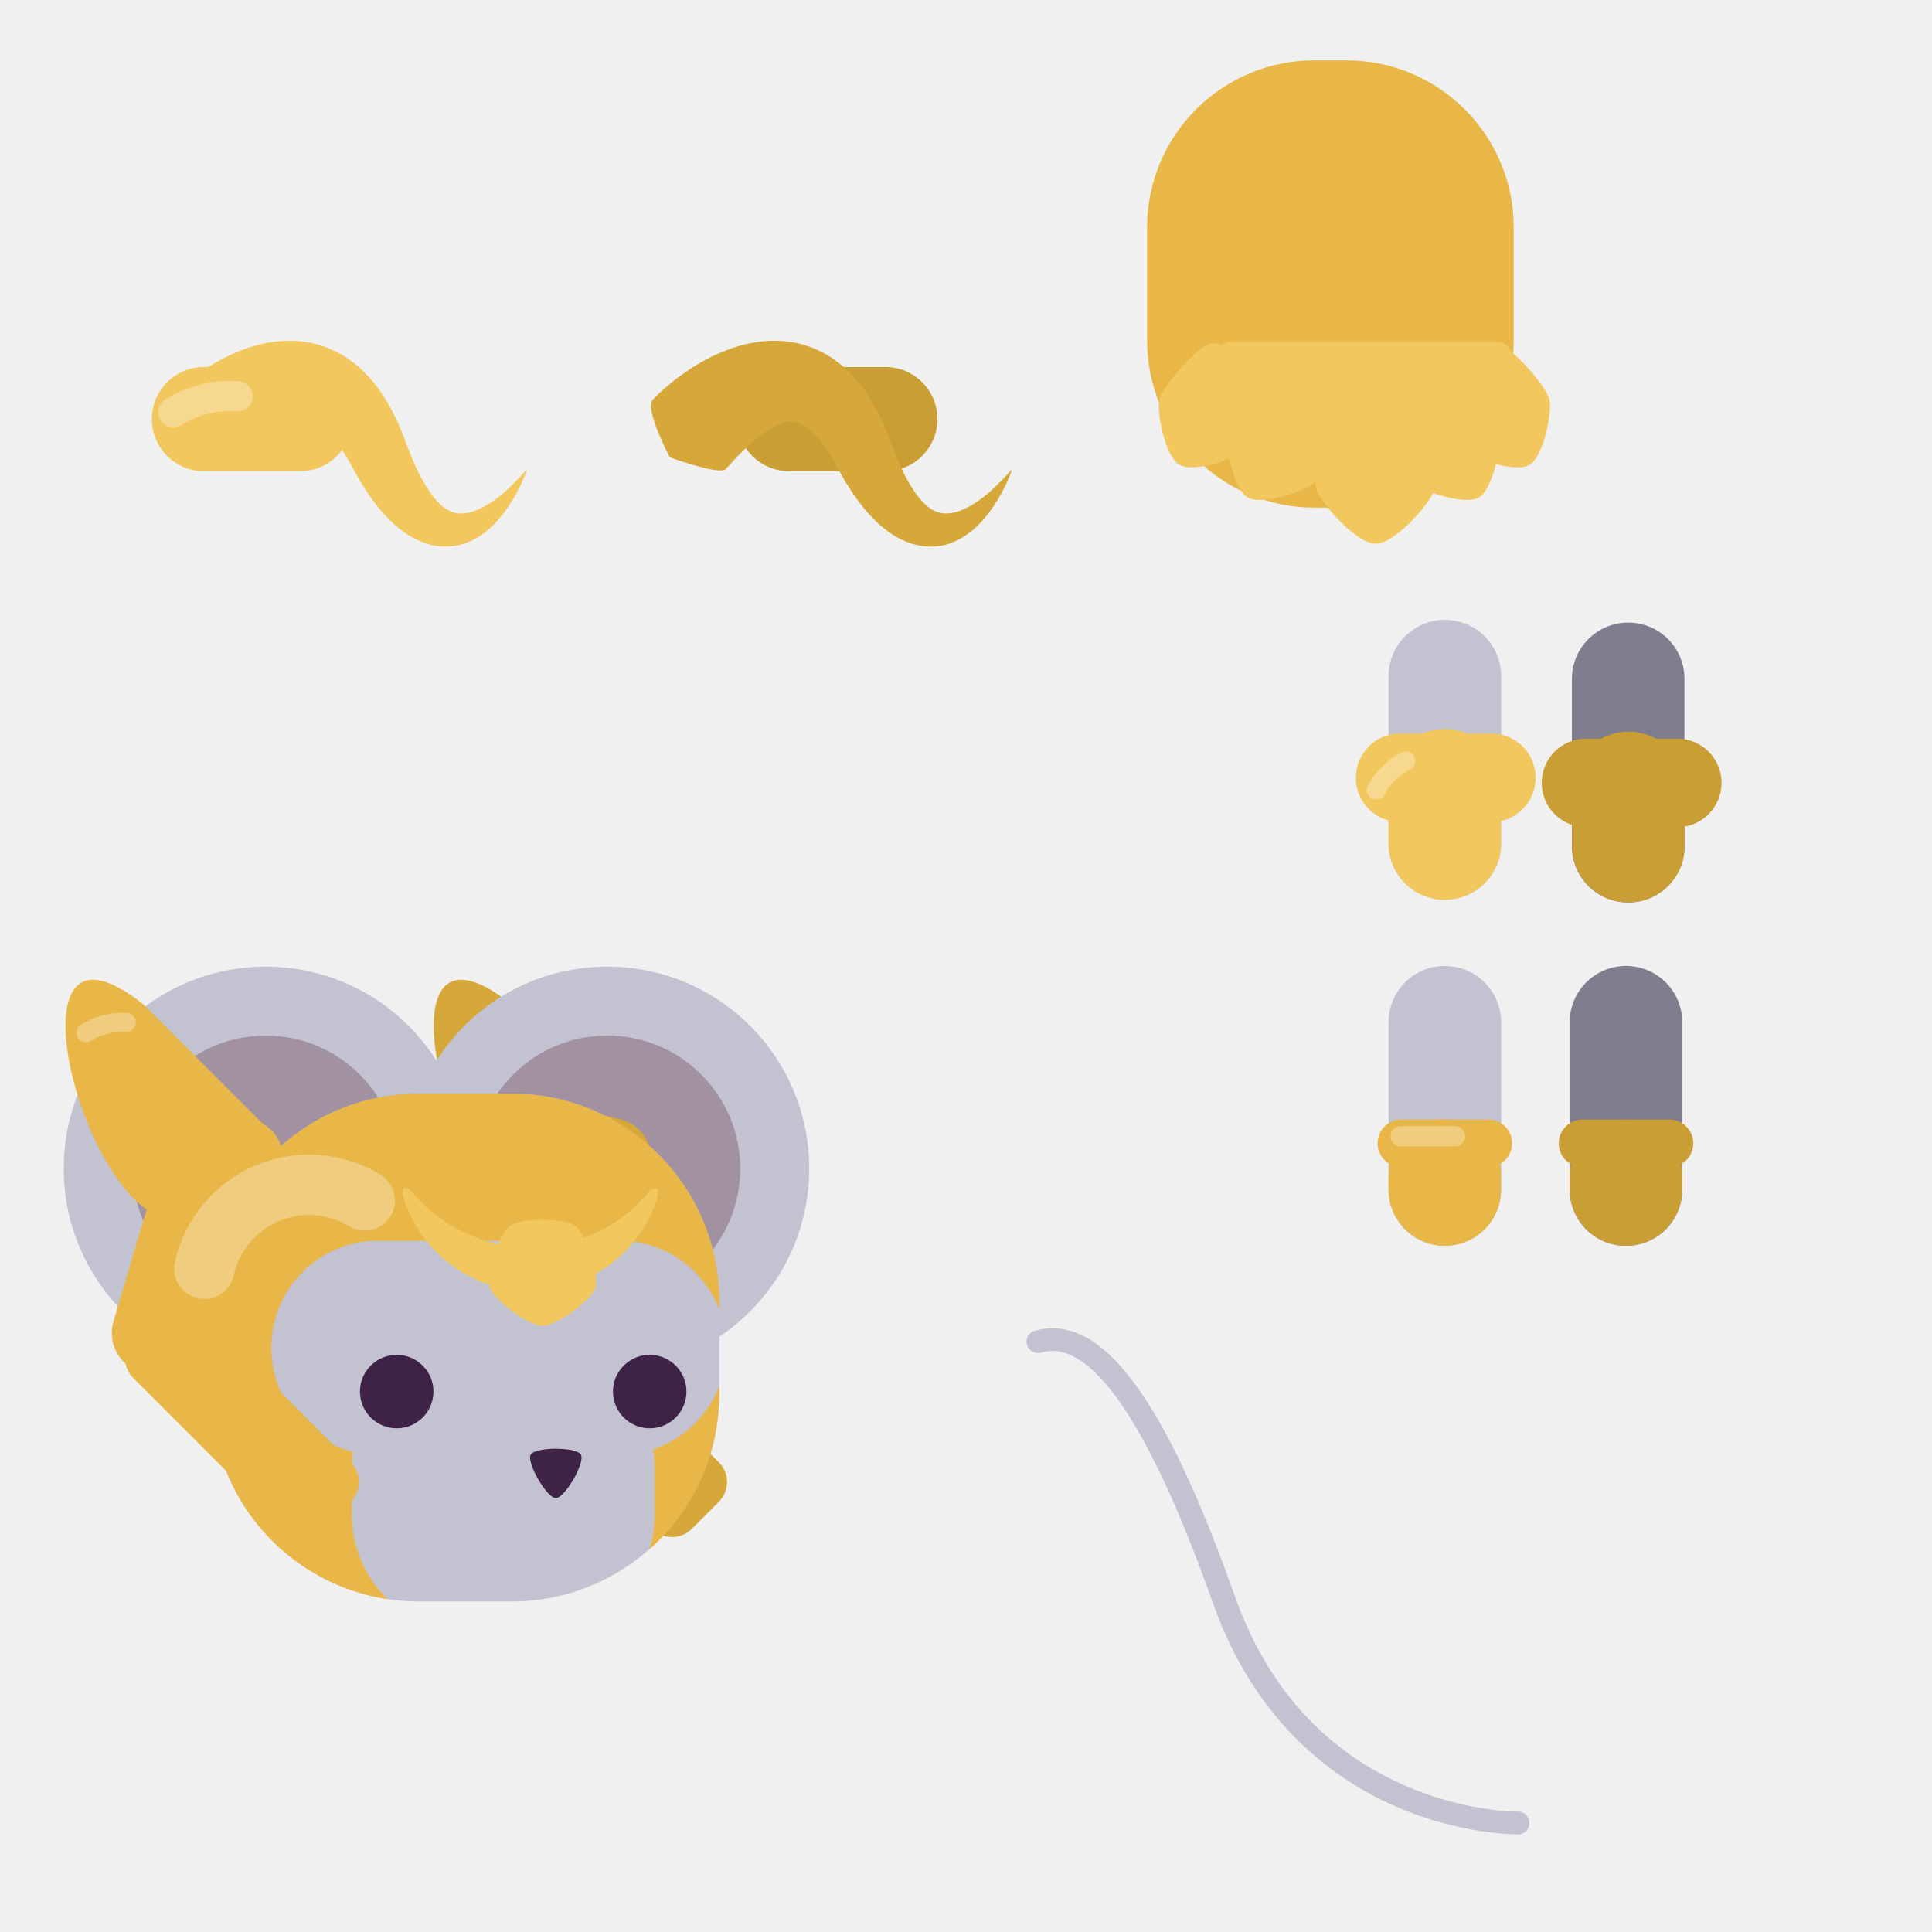
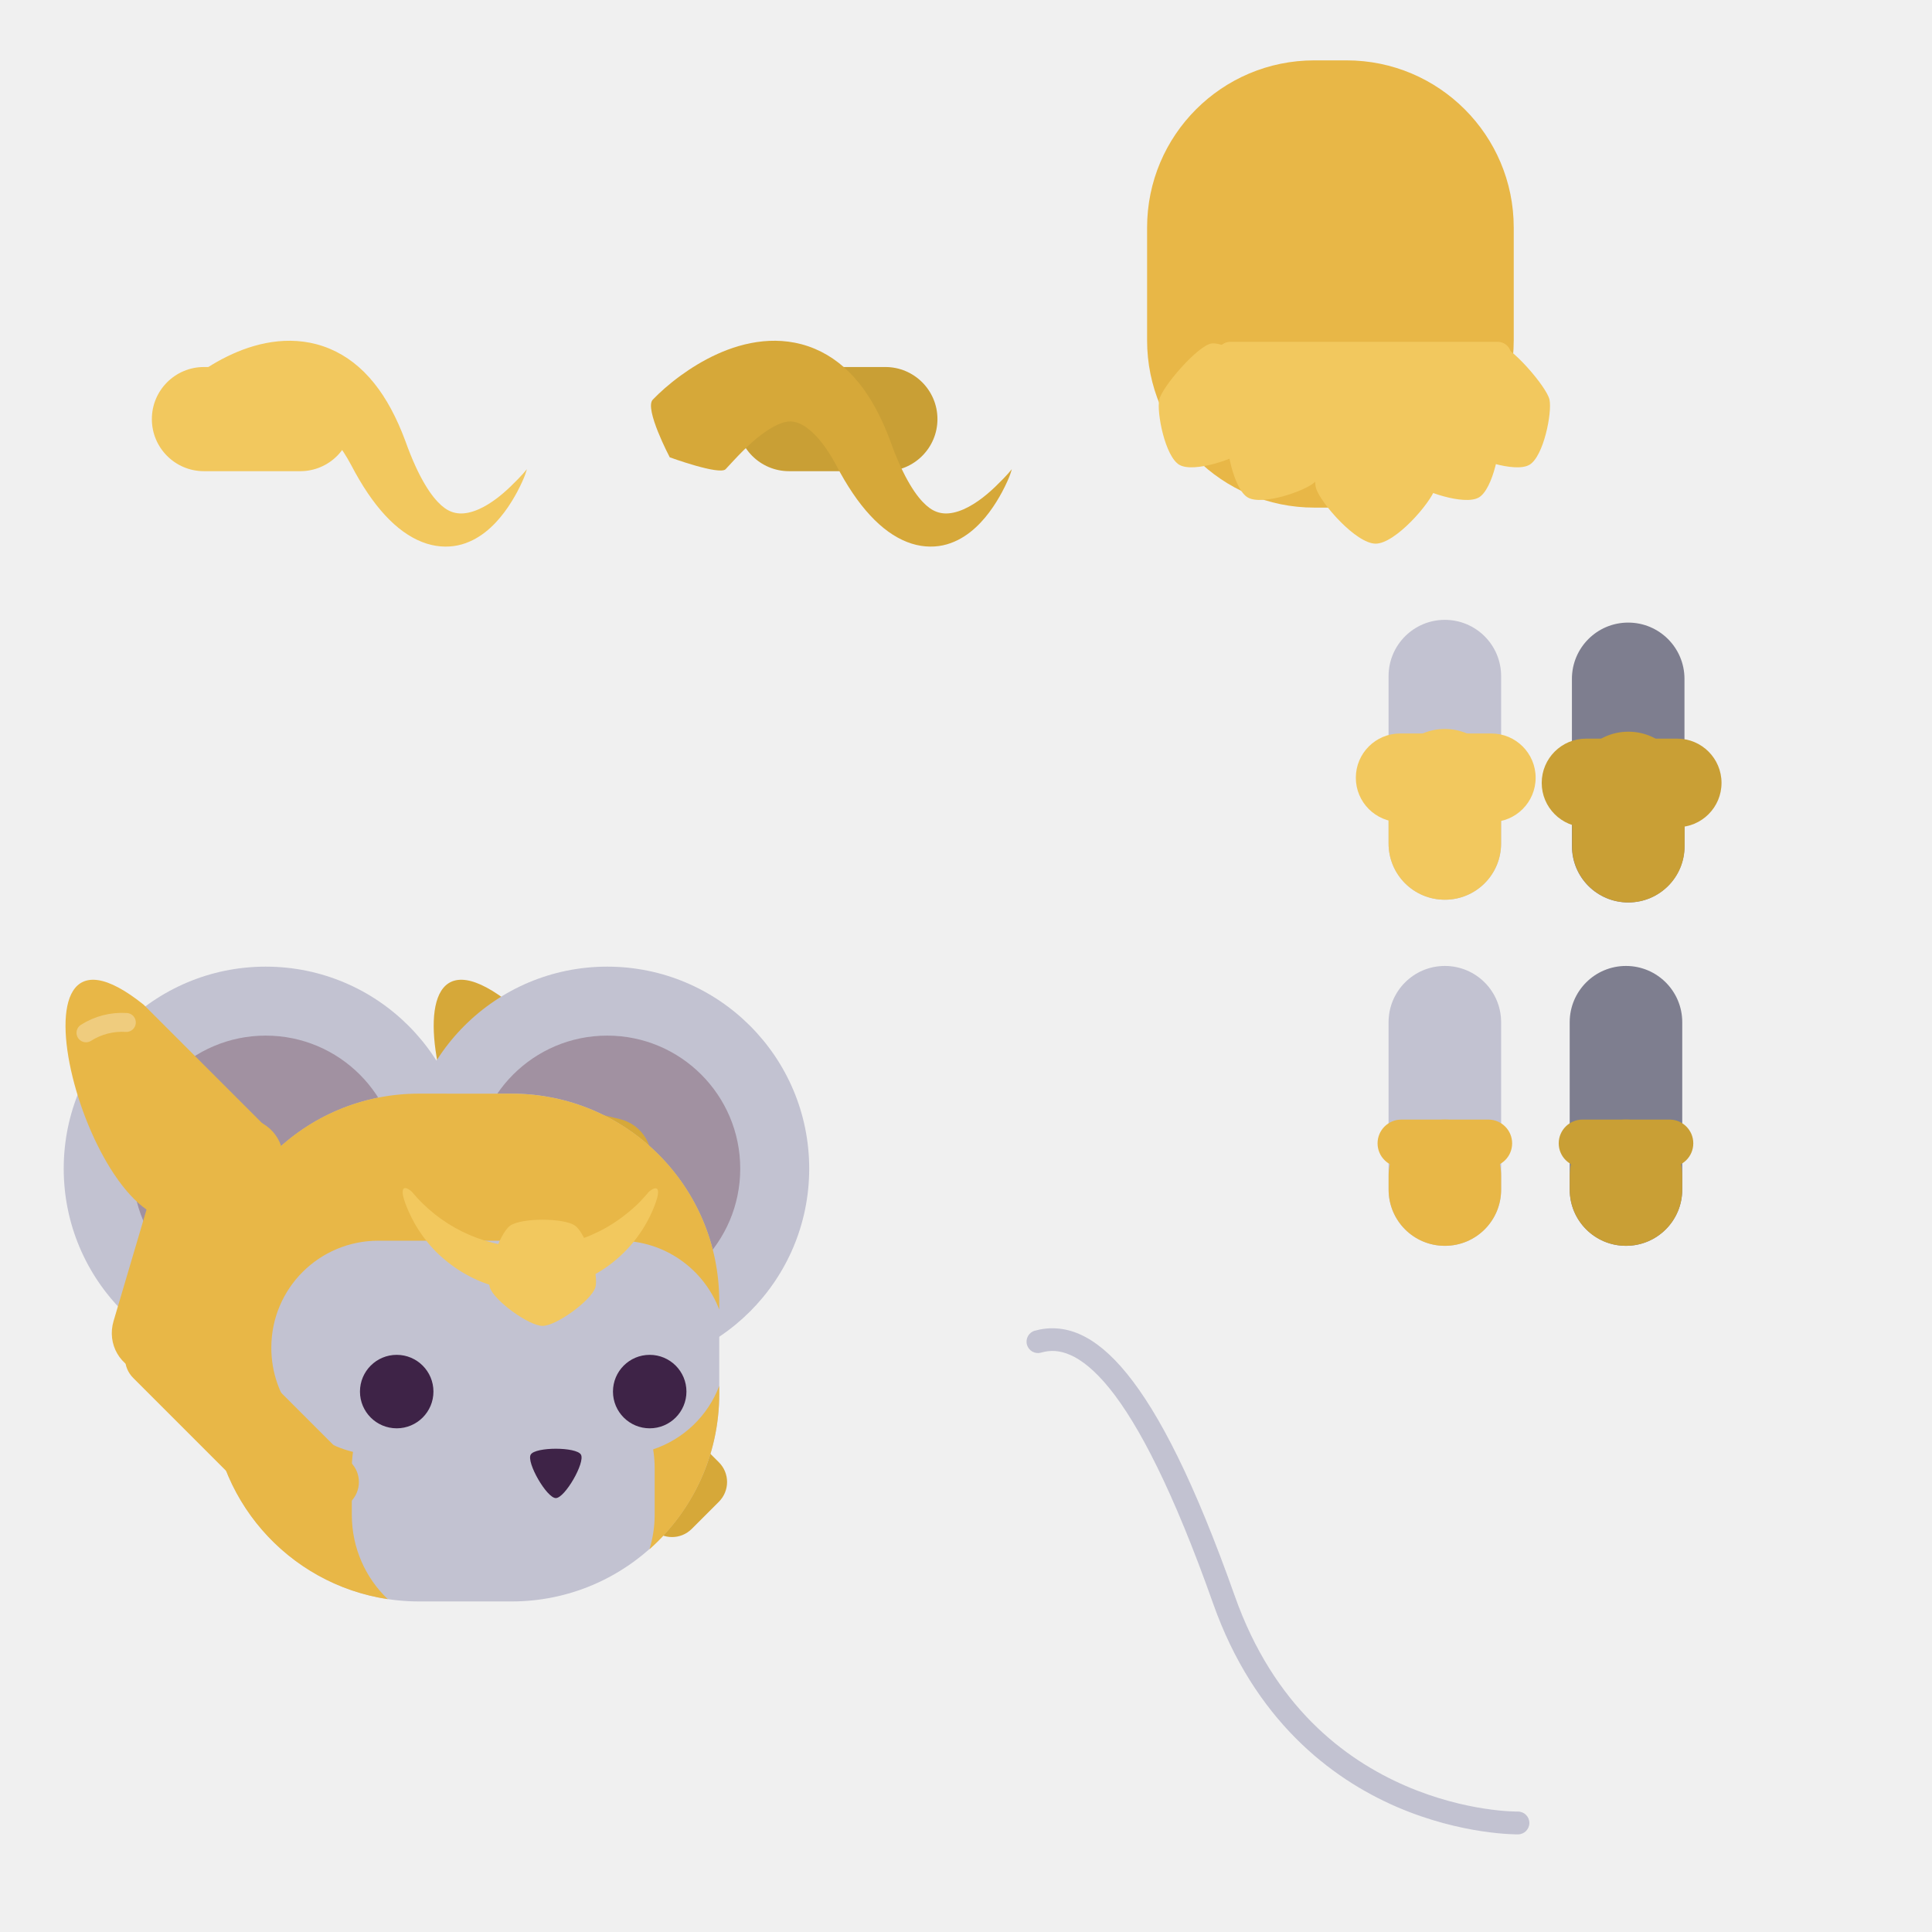
<svg xmlns="http://www.w3.org/2000/svg" width="128" height="128" viewBox="0 0 33.867 33.867" version="1.1" id="svg1307" xml:space="preserve">
  <defs id="defs1301" />
  <g id="layer1" transform="translate(0,-263.1333)">
    <path id="path13074" style="fill:#d6a839;fill-opacity:1;stroke-width:1.587;stroke-linecap:round;stroke-linejoin:round;paint-order:fill markers stroke" d="m 8.977,280.75 2.237,2.237 c 0.305,0.305 0.305,0.795 2e-6,1.1 l -0.396,0.396 c -0.305,0.305 -0.795,0.305 -1.1,0 -1.658,0.532 -3.408,-5.882 -0.74,-3.733 z" />
    <path id="path13078" style="fill:#d6a839;fill-opacity:1;stroke-width:1.587;stroke-linecap:round;stroke-linejoin:round;paint-order:fill markers stroke" d="m 9.956,286.121 2.646,2.646 c 0.191,0.191 0.191,0.499 0,0.691 l -0.476,0.476 c -0.191,0.191 -0.499,0.191 -0.691,0 l -2.646,-2.646 c -0.191,-0.191 -0.191,-0.499 -1e-6,-0.691 l 0.476,-0.476 c 0.191,-0.191 0.499,-0.191 0.691,0 z" />
    <g id="g12918" transform="translate(35.43201,-22.43954)">
      <rect style="fill:#e8b747;fill-opacity:1;stroke:none;stroke-width:0.401;stroke-linecap:square;stroke-linejoin:bevel;stroke-miterlimit:4;stroke-dasharray:none;stroke-dashoffset:0;stroke-opacity:0.979;paint-order:normal" id="rect12902" width="6.427" height="7.84" x="-15.324" y="286.631" ry="2.931" />
      <g id="g12916">
        <path id="path12904" style="fill:#f2c85e;fill-opacity:1;stroke-width:0.071;stroke-linecap:round;stroke-linejoin:round;paint-order:fill markers stroke" d="m -13.558,294.294 c -0.252,-0.145 -0.402,-0.92 -0.354,-1.143 0.047,-0.223 0.684,-0.961 0.923,-0.986 0.239,-0.025 0.893,0.353 0.991,0.572 0.098,0.219 -0.223,1.14 -0.392,1.292 -0.169,0.153 -0.916,0.41 -1.167,0.265 z" />
        <path id="path12906" style="fill:#f2c85e;fill-opacity:1;stroke-width:0.084;stroke-linecap:round;stroke-linejoin:round;paint-order:fill markers stroke" d="m -11.317,295.103 c -0.345,0 -0.96,-0.708 -1.044,-0.966 -0.084,-0.258 0.133,-1.395 0.364,-1.563 0.231,-0.168 1.128,-0.168 1.359,10e-6 0.231,0.168 0.448,1.305 0.364,1.563 -0.084,0.258 -0.699,0.966 -1.044,0.966 z" />
        <path id="path12908" style="fill:#f2c85e;fill-opacity:1;stroke-width:0.071;stroke-linecap:round;stroke-linejoin:round;paint-order:fill markers stroke" d="m -9.51,294.294 c 0.252,-0.145 0.402,-0.92 0.354,-1.143 -0.047,-0.223 -0.684,-0.961 -0.923,-0.986 -0.239,-0.025 -0.893,0.353 -0.991,0.572 -0.098,0.219 0.223,1.14 0.392,1.292 0.169,0.153 0.916,0.41 1.167,0.265 z" />
        <rect style="fill:#f2c85e;fill-opacity:1;stroke:none;stroke-width:0.529;stroke-linecap:round;stroke-linejoin:round;stroke-dasharray:none;paint-order:fill markers stroke" id="rect12910" width="5.159" height="1.102" x="-14.101" y="291.565" ry="0.236" />
        <path id="path12912" style="fill:#f2c85e;fill-opacity:1;stroke-width:0.071;stroke-linecap:round;stroke-linejoin:round;paint-order:fill markers stroke" d="m -14.757,293.722 c -0.252,-0.145 -0.402,-0.92 -0.354,-1.143 0.047,-0.223 0.684,-0.961 0.923,-0.986 0.239,-0.025 0.893,0.353 0.991,0.572 0.098,0.219 -0.223,1.14 -0.392,1.292 -0.169,0.153 -0.916,0.41 -1.167,0.265 z" />
        <path id="path12914" style="fill:#f2c85e;fill-opacity:1;stroke-width:0.071;stroke-linecap:round;stroke-linejoin:round;paint-order:fill markers stroke" d="m -8.624,293.722 c 0.252,-0.145 0.402,-0.92 0.354,-1.143 -0.047,-0.223 -0.684,-0.961 -0.923,-0.986 -0.239,-0.025 -0.893,0.353 -0.991,0.572 -0.098,0.219 0.223,1.14 0.392,1.292 0.169,0.153 0.916,0.41 1.167,0.265 z" />
      </g>
    </g>
    <rect style="fill:#c2c2d1;fill-opacity:1;stroke:none;stroke-width:0.401;stroke-linecap:square;stroke-linejoin:bevel;stroke-miterlimit:4;stroke-dasharray:none;stroke-dashoffset:0;stroke-opacity:0.979;paint-order:normal" id="rect144670" width="1.973" height="4.906" x="24.341" y="280.066" ry="0.986" />
    <rect ry="0.986" y="273.999" x="24.341" height="4.906" width="1.973" id="rect144623" style="fill:#c2c2d1;fill-opacity:1;stroke:none;stroke-width:0.401;stroke-linecap:square;stroke-linejoin:bevel;stroke-miterlimit:4;stroke-dasharray:none;stroke-dashoffset:0;stroke-opacity:0.979;paint-order:normal" />
    <rect transform="scale(-1,1)" style="fill:#7e7e8f;fill-opacity:1;stroke:none;stroke-width:0.401;stroke-linecap:square;stroke-linejoin:bevel;stroke-miterlimit:4;stroke-dasharray:none;stroke-dashoffset:0;stroke-opacity:0.979;paint-order:normal" id="rect144625" width="1.973" height="4.906" x="-29.528" y="274.047" ry="0.986" />
    <rect ry="0.986" y="280.066" x="27.516" height="4.906" width="1.973" id="rect144682" style="fill:#7e7e8f;fill-opacity:1;stroke:none;stroke-width:0.401;stroke-linecap:square;stroke-linejoin:bevel;stroke-miterlimit:4;stroke-dasharray:none;stroke-dashoffset:0;stroke-opacity:0.979;paint-order:normal" />
    <path style="color:#000000;fill:#c2c2d1;fill-opacity:1;stroke-linecap:round;-inkscape-stroke:none" d="m 18.141,286.459 a 0.2,0.2 0 0 0 -0.139,0.246 0.2,0.2 0 0 0 0.248,0.139 c 0.161,-0.046 0.321,-0.043 0.516,0.043 0.195,0.086 0.424,0.265 0.68,0.58 0.512,0.631 1.122,1.804 1.82,3.777 0.721,2.037 2.061,3.062 3.213,3.561 1.152,0.499 2.133,0.484 2.133,0.484 a 0.2,0.2 0 0 0 0.197,-0.203 0.2,0.2 0 0 0 -0.203,-0.197 c 0,0 -0.893,0.014 -1.967,-0.451 -1.074,-0.465 -2.311,-1.397 -2.994,-3.328 -0.706,-1.995 -1.323,-3.198 -1.889,-3.895 -0.283,-0.348 -0.555,-0.572 -0.828,-0.693 -0.273,-0.121 -0.546,-0.131 -0.787,-0.062 z" id="path870" />
    <g id="g12926" transform="translate(31.99447,-14.87768)">
      <path id="path12920" style="fill:#c99f35;fill-opacity:1;stroke-width:0.401;stroke-linecap:square;stroke-linejoin:bevel;stroke-opacity:0.979" d="m -3.45,290.837 c -0.546,-1e-5 -0.986,0.44 -0.986,0.986 l -1.4e-6,1.021 c 2.5e-6,0.546 0.44,0.986 0.986,0.986 0.546,-1e-5 0.986,-0.44 0.986,-0.986 l 1.3e-6,-1.021 c -2.5e-6,-0.546 -0.44,-0.986 -0.986,-0.986 z" />
      <rect style="fill:#c99f35;fill-opacity:1;stroke-width:1.587;stroke-linecap:round;stroke-linejoin:round;paint-order:fill markers stroke" id="rect12922" width="3.152" height="1.552" x="1.817" y="290.959" ry="0.776" transform="scale(-1,1)" />
    </g>
-     <g id="g12947" transform="translate(2.298367,-2.008686)">
-       <path id="path12938" style="fill:#f2c85e;fill-opacity:1;stroke-width:0.401;stroke-linecap:square;stroke-linejoin:bevel;stroke-opacity:0.979" d="m 23.028,277.921 c 0.546,0 0.986,0.44 0.986,0.986 l 10e-7,1.021 c -2e-6,0.546 -0.44,0.986 -0.986,0.986 -0.546,0 -0.986,-0.44 -0.986,-0.986 l -2e-6,-1.021 c 3e-6,-0.546 0.44,-0.986 0.986,-0.986 z" />
-       <rect style="fill:#f2c85e;fill-opacity:1;stroke-width:1.587;stroke-linecap:round;stroke-linejoin:round;paint-order:fill markers stroke" id="rect12940" width="3.152" height="1.552" x="21.469" y="278" ry="0.776" />
-       <path style="opacity:0.3;fill:none;fill-opacity:1;stroke:#ffffff;stroke-width:0.332;stroke-linecap:round;stroke-linejoin:round;stroke-dasharray:none;paint-order:fill markers stroke" id="path12942" d="m -53.413,274.699 a 1.178,1.178 0 0 1 0.639,-0.353" transform="rotate(-15.47657)" />
-     </g>
-     <g id="g13060" transform="translate(38.70224,-12.02786)">
-       <path id="path13051" style="fill:#e8b747;fill-opacity:1;stroke-width:0.401;stroke-linecap:square;stroke-linejoin:bevel;stroke-opacity:0.979" d="m -13.375,294.786 c 0.546,0 0.986,0.44 0.986,0.986 v 0.241 c 0,0.546 -0.44,0.986 -0.986,0.986 -0.546,0 -0.986,-0.44 -0.986,-0.986 v -0.241 c 0,-0.546 0.44,-0.986 0.986,-0.986 z" />
-       <rect style="fill:#e8b747;fill-opacity:1;stroke-width:1.587;stroke-linecap:round;stroke-linejoin:round;paint-order:fill markers stroke" id="rect13053" width="2.359" height="0.833" x="-14.554" y="294.786" ry="0.417" />
-       <rect style="opacity:0.3;fill:#ffffff;fill-opacity:1;stroke:none;stroke-width:0.529;stroke-linecap:round;stroke-linejoin:round;stroke-dasharray:none;paint-order:fill markers stroke" id="rect13055" width="1.308" height="0.355" x="-14.327" y="294.901" ry="0.178" />
-     </g>
+     <path id="path12938" style="fill:#f2c85e;fill-opacity:1;stroke-width:0.401;stroke-linecap:square;stroke-linejoin:bevel;stroke-opacity:0.979" d="m 25.327,275.912 c 0.546,0 0.986,0.44 0.986,0.986 l 1e-6,1.021 c -2e-6,0.546 -0.44,0.986 -0.986,0.986 -0.546,0 -0.986,-0.44 -0.986,-0.986 l -2e-6,-1.021 c 3e-6,-0.546 0.44,-0.986 0.986,-0.986 z" />
+     <rect style="fill:#f2c85e;fill-opacity:1;stroke-width:1.587;stroke-linecap:round;stroke-linejoin:round;paint-order:fill markers stroke" id="rect12940" width="3.152" height="1.552" x="23.767" y="275.991" ry="0.776" />
+     <path id="path13051" style="fill:#e8b747;fill-opacity:1;stroke-width:0.401;stroke-linecap:square;stroke-linejoin:bevel;stroke-opacity:0.979" d="m 25.328,282.759 c 0.546,0 0.986,0.44 0.986,0.986 v 0.241 c 0,0.546 -0.44,0.986 -0.986,0.986 -0.546,0 -0.986,-0.44 -0.986,-0.986 v -0.241 c 0,-0.546 0.44,-0.986 0.986,-0.986 z" />
+     <rect style="fill:#e8b747;fill-opacity:1;stroke-width:1.587;stroke-linecap:round;stroke-linejoin:round;paint-order:fill markers stroke" id="rect13053" width="2.359" height="0.833" x="24.148" y="282.759" ry="0.417" />
    <g id="g13068" transform="translate(31.37159,-11.33025)">
      <rect style="fill:#c99f35;fill-opacity:1;stroke-width:1.587;stroke-linecap:round;stroke-linejoin:round;paint-order:fill markers stroke" id="rect13062" width="2.359" height="0.833" x="-4.048" y="294.089" ry="0.417" />
      <path id="path13064" style="fill:#c99f35;fill-opacity:1;stroke-width:0.401;stroke-linecap:square;stroke-linejoin:bevel;stroke-opacity:0.979" d="m -2.869,294.089 c 0.546,0 0.986,0.44 0.986,0.986 v 0.241 c 0,0.546 -0.44,0.986 -0.986,0.986 -0.546,0 -0.986,-0.44 -0.986,-0.986 v -0.241 c 0,-0.546 0.44,-0.986 0.986,-0.986 z" />
    </g>
    <circle style="fill:#c2c2d1;fill-opacity:1;stroke:none;stroke-width:0.401;stroke-linecap:square;stroke-linejoin:bevel;stroke-miterlimit:4;stroke-dasharray:none;stroke-dashoffset:0;stroke-opacity:0.979;paint-order:normal" id="circle13070" cx="10.644" cy="283.619" r="3.541" />
    <circle r="2.332" cy="283.619" cx="10.644" id="circle13072" style="fill:#a191a1;fill-opacity:1;stroke:none;stroke-width:0.401;stroke-linecap:square;stroke-linejoin:bevel;stroke-miterlimit:4;stroke-dasharray:none;stroke-dashoffset:0;stroke-opacity:0.979;paint-order:normal" />
    <circle r="3.541" cy="283.619" cx="4.658" id="circle13076" style="fill:#c2c2d1;fill-opacity:1;stroke:none;stroke-width:0.401;stroke-linecap:square;stroke-linejoin:bevel;stroke-miterlimit:4;stroke-dasharray:none;stroke-dashoffset:0;stroke-opacity:0.979;paint-order:normal" />
    <path id="path13080" style="fill:#d6a839;fill-opacity:1;stroke-width:1.581;stroke-linecap:round;stroke-linejoin:round;paint-order:fill markers stroke" d="m 11.386,283.659 -0.921,3.115 c -0.12,0.406 -0.548,0.653 -0.959,0.554 l -0.535,-0.128 c -0.411,-0.099 -0.646,-0.505 -0.526,-0.91 l 0.921,-3.115 c 0.12,-0.406 0.548,-0.653 0.959,-0.554 l 0.535,0.128 c 0.411,0.099 0.646,0.505 0.526,0.91 z" />
    <circle style="fill:#a191a1;fill-opacity:1;stroke:none;stroke-width:0.401;stroke-linecap:square;stroke-linejoin:bevel;stroke-miterlimit:4;stroke-dasharray:none;stroke-dashoffset:0;stroke-opacity:0.979;paint-order:normal" id="circle13082" cx="4.658" cy="283.619" r="2.332" />
    <rect style="fill:#c2c2d1;fill-opacity:1;stroke:none;stroke-width:0.401;stroke-linecap:square;stroke-linejoin:bevel;stroke-miterlimit:4;stroke-dasharray:none;stroke-dashoffset:0;stroke-opacity:0.979;paint-order:normal" id="rect13084" width="8.902" height="8.902" x="3.706" y="282.304" ry="3.642" />
    <path id="path13086" style="fill:#e8b747;stroke-width:1.587;stroke-linecap:round;stroke-linejoin:round;paint-order:fill markers stroke" d="m 3.502,286.121 2.646,2.646 c 0.191,0.191 0.191,0.499 10e-7,0.691 l -0.476,0.476 c -0.191,0.191 -0.499,0.191 -0.691,0 l -2.646,-2.646 c -0.191,-0.191 -0.191,-0.499 -10e-7,-0.691 l 0.476,-0.476 c 0.191,-0.191 0.499,-0.191 0.691,0 z" />
    <path id="path13088" style="fill:#e8b747;stroke-width:1.581;stroke-linecap:round;stroke-linejoin:round;paint-order:fill markers stroke" d="m 4.932,283.659 -0.921,3.115 c -0.12,0.406 -0.548,0.653 -0.959,0.554 l -0.535,-0.128 c -0.411,-0.099 -0.646,-0.505 -0.526,-0.91 l 0.921,-3.115 c 0.12,-0.406 0.548,-0.653 0.959,-0.554 l 0.535,0.128 c 0.411,0.099 0.646,0.505 0.526,0.91 z" />
    <path id="path13090" style="fill:#e8b747;stroke-width:1.587;stroke-linecap:round;stroke-linejoin:round;paint-order:fill markers stroke" d="m 2.523,280.75 2.237,2.237 c 0.305,0.305 0.305,0.795 1e-6,1.1 l -0.396,0.396 c -0.305,0.305 -0.795,0.305 -1.1,0 -1.658,0.532 -3.408,-5.882 -0.74,-3.733 z" />
    <circle style="fill:#3e2347;fill-opacity:1;stroke:none;stroke-width:0.401;stroke-linecap:square;stroke-linejoin:bevel;stroke-miterlimit:4;stroke-dasharray:none;stroke-dashoffset:0;stroke-opacity:0.979;paint-order:normal" id="circle13092" cx="6.954" cy="287.527" r="0.644" />
    <circle r="0.644" cy="287.527" cx="11.389" id="circle13094" style="fill:#3e2347;fill-opacity:1;stroke:none;stroke-width:0.401;stroke-linecap:square;stroke-linejoin:bevel;stroke-miterlimit:4;stroke-dasharray:none;stroke-dashoffset:0;stroke-opacity:0.979;paint-order:normal" />
    <path style="fill:#3e2347;fill-opacity:1;stroke:none;stroke-width:2.363;stroke-linecap:square;stroke-linejoin:bevel;stroke-miterlimit:4;stroke-dasharray:none;stroke-dashoffset:0;stroke-opacity:0.979;paint-order:normal" id="path13096" d="m -45.409,237.577 c -0.934,0 -3.063,-3.687 -2.596,-4.496 0.467,-0.809 4.724,-0.809 5.191,0 0.467,0.809 -1.661,4.496 -2.596,4.496 z" transform="matrix(0.1695504,0,0,0.1695504,17.44251,249.1128)" />
    <path id="path13098" style="fill:#e8b747;fill-opacity:1;stroke:none;stroke-width:0.401;stroke-linecap:square;stroke-linejoin:bevel;stroke-miterlimit:4;stroke-dasharray:none;stroke-dashoffset:0;stroke-opacity:0.979;paint-order:normal" d="m 7.348,282.304 c -2.018,0 -3.642,1.624 -3.642,3.642 v 1.619 c 0,1.831 1.337,3.337 3.092,3.601 -0.39,-0.372 -0.631,-0.897 -0.631,-1.481 v -0.81 c 0,-0.099 0.007,-0.196 0.021,-0.291 -0.824,-0.199 -1.432,-0.938 -1.432,-1.825 0,-1.04 0.838,-1.877 1.878,-1.877 h 4.219 c 0.804,0 1.486,0.5 1.755,1.208 v -0.143 c 0,-2.018 -1.624,-3.642 -3.642,-3.642 z m 5.26,5.124 c -0.199,0.524 -0.625,0.934 -1.159,1.112 0.018,0.109 0.027,0.22 0.027,0.334 v 0.81 c 0,0.211 -0.032,0.415 -0.091,0.607 0.751,-0.666 1.223,-1.639 1.223,-2.726 z" />
    <g id="g13104" transform="translate(24.30182,14.21156)" style="fill:#f2c85e;fill-opacity:1">
      <path id="path13100" style="fill:#f2c85e;fill-opacity:1;stroke-width:1.587;stroke-linecap:round;stroke-linejoin:round;paint-order:fill markers stroke" d="m -17.086,269.809 c -0.004,-0.003 -0.007,-0.006 -0.01,-0.009 -0.005,-0.004 -0.01,-0.008 -0.015,-0.012 -0.005,-0.004 -0.01,-0.007 -0.015,-0.01 -0.005,-0.003 -0.009,-0.006 -0.014,-0.009 -0.005,-0.003 -0.009,-0.005 -0.013,-0.007 -0.004,-0.002 -0.008,-0.004 -0.012,-0.006 -0.004,-0.002 -0.008,-0.003 -0.012,-0.004 -0.004,-0.001 -0.007,-0.002 -0.011,-0.003 -0.003,-5.6e-4 -0.007,-10e-4 -0.01,-10e-4 -0.003,-3e-5 -0.006,5.4e-4 -0.009,10e-4 -0.003,4.9e-4 -0.006,0.001 -0.008,0.002 -0.003,0.001 -0.004,0.002 -0.007,0.004 -0.002,0.002 -0.004,0.004 -0.006,0.006 -0.002,0.002 -0.004,0.004 -0.005,0.007 -0.002,0.003 -0.003,0.006 -0.004,0.009 -0.001,0.003 -0.002,0.006 -0.003,0.01 -8.7e-4,0.004 -0.002,0.008 -0.002,0.012 -5.19e-4,0.004 -8.72e-4,0.009 -10e-4,0.013 -1.61e-4,0.005 -2.04e-4,0.009 0,0.015 2.04e-4,0.005 4.58e-4,0.011 10e-4,0.017 5.75e-4,0.006 0.001,0.012 0.002,0.018 9.53e-4,0.006 0.002,0.013 0.004,0.02 0.001,0.007 0.003,0.014 0.005,0.021 0.002,0.007 0.004,0.014 0.006,0.022 0.002,0.008 0.005,0.016 0.007,0.024 0.003,0.008 0.005,0.017 0.008,0.026 0.003,0.009 0.006,0.018 0.009,0.027 0.005,0.014 0.01,0.028 0.015,0.042 0.005,0.014 0.011,0.028 0.017,0.042 0.006,0.014 0.011,0.028 0.017,0.041 0.006,0.014 0.011,0.028 0.018,0.041 0.006,0.014 0.013,0.027 0.019,0.04 0.006,0.013 0.013,0.027 0.019,0.04 0.007,0.013 0.013,0.027 0.02,0.04 0.007,0.013 0.014,0.026 0.021,0.039 0.007,0.013 0.014,0.026 0.021,0.039 0.007,0.013 0.015,0.025 0.022,0.038 0.008,0.013 0.015,0.025 0.023,0.038 0.008,0.013 0.016,0.025 0.024,0.038 0.008,0.012 0.016,0.025 0.024,0.037 0.008,0.012 0.017,0.024 0.025,0.036 0.009,0.012 0.017,0.024 0.025,0.036 0.009,0.012 0.018,0.024 0.027,0.036 0.009,0.012 0.018,0.023 0.027,0.035 0.009,0.012 0.018,0.023 0.027,0.035 0.009,0.011 0.019,0.023 0.028,0.034 0.009,0.011 0.019,0.022 0.029,0.033 0.01,0.011 0.019,0.022 0.029,0.033 0.01,0.011 0.02,0.021 0.03,0.032 0.01,0.011 0.02,0.022 0.03,0.032 0.01,0.011 0.021,0.021 0.032,0.031 0.011,0.01 0.021,0.02 0.032,0.03 0.011,0.01 0.022,0.02 0.033,0.03 0.011,0.01 0.022,0.019 0.033,0.029 0.011,0.01 0.022,0.019 0.034,0.029 0.011,0.009 0.023,0.019 0.034,0.028 0.011,0.009 0.023,0.018 0.035,0.027 0.012,0.009 0.023,0.018 0.035,0.027 0.012,0.009 0.024,0.017 0.036,0.026 0.012,0.009 0.024,0.018 0.036,0.026 0.012,0.008 0.024,0.017 0.037,0.025 0.012,0.008 0.025,0.016 0.037,0.024 0.012,0.008 0.025,0.016 0.038,0.024 0.013,0.008 0.025,0.015 0.038,0.023 0.013,0.007 0.026,0.015 0.039,0.022 0.013,0.007 0.026,0.014 0.039,0.021 0.013,0.007 0.026,0.014 0.039,0.021 0.013,0.007 0.027,0.013 0.04,0.02 0.013,0.006 0.027,0.013 0.04,0.019 0.014,0.006 0.027,0.013 0.041,0.019 0.014,0.006 0.027,0.012 0.041,0.018 0.014,0.006 0.028,0.011 0.042,0.017 0.014,0.005 0.028,0.011 0.042,0.016 0.014,0.005 0.028,0.011 0.042,0.015 0.014,0.005 0.029,0.01 0.043,0.015 0.014,0.005 0.029,0.009 0.043,0.013 0.014,0.004 0.029,0.009 0.043,0.013 0.015,0.004 0.029,0.008 0.044,0.012 0.015,0.004 0.029,0.008 0.044,0.011 0.015,0.004 0.03,0.007 0.044,0.01 0.015,0.003 0.03,0.006 0.045,0.009 0.015,0.003 0.03,0.006 0.045,0.009 0.015,0.003 0.03,0.005 0.045,0.008 0.015,0.002 0.031,0.005 0.046,0.007 0.015,0.002 0.031,0.004 0.046,0.006 0.015,0.002 0.031,0.003 0.046,0.005 0.015,0.002 0.031,0.003 0.047,0.005 0.016,0.001 0.031,0.002 0.047,0.003 0.016,9.4e-4 0.031,0.001 0.047,0.002 0.016,6.3e-4 0.032,0.001 0.048,0.002 0.011,1.5e-4 0.021,5.2e-4 0.032,5.2e-4 0.016,0 0.032,-2e-4 0.048,-5.2e-4 0.996,-0.02 1.839,-0.661 2.158,-1.552 0.089,-0.25 0.03,-0.314 -0.117,-0.193 -0.005,0.007 -0.011,0.013 -0.017,0.019 -0.009,0.011 -0.018,0.022 -0.028,0.033 -0.009,0.011 -0.019,0.022 -0.029,0.033 -0.01,0.011 -0.02,0.021 -0.029,0.032 -0.01,0.011 -0.019,0.021 -0.029,0.032 -0.01,0.01 -0.02,0.021 -0.03,0.031 -0.01,0.01 -0.02,0.02 -0.03,0.03 -0.01,0.01 -0.021,0.02 -0.031,0.03 -0.01,0.01 -0.021,0.02 -0.032,0.029 -0.011,0.01 -0.021,0.019 -0.032,0.029 -0.011,0.01 -0.022,0.019 -0.033,0.028 -0.011,0.009 -0.022,0.019 -0.033,0.028 -0.011,0.009 -0.022,0.018 -0.034,0.027 -0.011,0.009 -0.023,0.018 -0.034,0.027 -0.011,0.009 -0.023,0.018 -0.034,0.027 -0.012,0.009 -0.023,0.017 -0.035,0.026 -0.012,0.009 -0.023,0.017 -0.035,0.025 -0.012,0.008 -0.024,0.017 -0.036,0.025 -0.012,0.008 -0.024,0.016 -0.036,0.024 -0.012,0.008 -0.024,0.016 -0.036,0.024 -0.012,0.008 -0.025,0.015 -0.037,0.023 -0.012,0.008 -0.025,0.015 -0.037,0.023 -0.013,0.007 -0.025,0.015 -0.038,0.022 -0.013,0.007 -0.025,0.014 -0.038,0.021 -0.013,0.007 -0.025,0.014 -0.038,0.021 -0.013,0.007 -0.026,0.014 -0.039,0.02 -0.013,0.007 -0.026,0.013 -0.039,0.019 -0.013,0.006 -0.027,0.013 -0.04,0.019 -0.013,0.006 -0.026,0.012 -0.04,0.018 -0.013,0.006 -0.027,0.012 -0.04,0.018 -0.013,0.006 -0.027,0.011 -0.04,0.017 -0.014,0.006 -0.028,0.011 -0.041,0.016 -0.014,0.005 -0.027,0.01 -0.041,0.015 -0.014,0.005 -0.028,0.01 -0.042,0.015 -0.014,0.005 -0.028,0.01 -0.042,0.015 -0.014,0.005 -0.028,0.009 -0.042,0.013 -0.014,0.004 -0.028,0.009 -0.042,0.013 -0.014,0.004 -0.029,0.008 -0.043,0.012 -0.014,0.004 -0.028,0.008 -0.043,0.011 -0.014,0.004 -0.029,0.007 -0.043,0.011 -0.015,0.003 -0.029,0.007 -0.043,0.01 -0.015,0.003 -0.029,0.006 -0.044,0.009 -0.015,0.003 -0.03,0.006 -0.044,0.009 -0.015,0.003 -0.029,0.005 -0.044,0.008 -0.015,0.003 -0.03,0.005 -0.045,0.007 -0.015,0.002 -0.03,0.005 -0.045,0.007 -0.015,0.002 -0.03,0.004 -0.045,0.006 -0.015,0.002 -0.03,0.004 -0.045,0.005 -0.015,0.002 -0.03,0.003 -0.045,0.004 -0.015,0.001 -0.031,0.003 -0.046,0.004 -0.015,10e-4 -0.031,0.002 -0.046,0.003 -0.015,7.8e-4 -0.031,0.002 -0.046,0.002 -0.011,3.9e-4 -0.023,2.7e-4 -0.035,5.1e-4 -0.004,9e-5 -0.008,4.5e-4 -0.012,5.2e-4 -0.016,2.6e-4 -0.031,5.2e-4 -0.047,5.2e-4 -0.005,3e-5 -0.01,0 -0.015,0 -0.02,0 -0.039,-6.2e-4 -0.058,-10e-4 -0.811,-0.017 -1.533,-0.393 -2.015,-0.975 z" />
      <path style="fill:#f2c85e;fill-opacity:1;stroke-width:1.587;stroke-linecap:round;stroke-linejoin:round;paint-order:fill markers stroke" id="path13102" d="m -73.394,23.305 c -2.076,0 -7.356,-3.836 -7.998,-5.811 -0.642,-1.974 1.375,-8.182 3.055,-9.402 1.679,-1.22 8.206,-1.22 9.886,-3e-7 1.679,1.22 3.696,7.427 3.055,9.402 -0.642,1.974 -5.922,5.811 -7.998,5.811 z" transform="matrix(0.1154142,0,0,0.1154142,-6.319553,269.4743)" />
    </g>
-     <path style="opacity:0.3;fill:none;fill-opacity:1;stroke:#ffffff;stroke-width:1.058;stroke-linecap:round;stroke-linejoin:round;stroke-dasharray:none;paint-order:fill markers stroke" id="path13106" d="m 77.319,274.723 a 1.881,1.881 0 0 1 0.72,-1.561 1.881,1.881 0 0 1 1.688,-0.324" transform="rotate(15)" />
    <path style="opacity:0.3;fill:none;fill-opacity:1;stroke:#ffffff;stroke-width:0.332;stroke-linecap:round;stroke-linejoin:round;stroke-dasharray:none;paint-order:fill markers stroke" id="path13108" d="m 71.987,271.873 a 1.178,1.178 0 0 1 0.639,-0.353" transform="rotate(14.52343)" />
-     <g id="g13279">
-       <path style="fill:#f2c85e;fill-opacity:1;fill-rule:nonzero;stroke:none;stroke-width:0.146px;stroke-linecap:butt;stroke-linejoin:miter;stroke-opacity:1" d="m 3.237,271.149 c 0,0 0.876,0.32 0.982,0.209 0.003,-0.003 0.006,-0.006 0.009,-0.01 0.07,-0.074 0.18,-0.197 0.295,-0.311 0.098,-0.098 0.207,-0.198 0.322,-0.284 0.102,-0.077 0.197,-0.135 0.284,-0.175 0.074,-0.034 0.15,-0.058 0.226,-0.057 0.079,0.001 0.187,0.028 0.329,0.143 0.14,0.113 0.302,0.306 0.469,0.616 0.193,0.371 0.393,0.665 0.6,0.888 0.207,0.224 0.424,0.379 0.643,0.465 0.111,0.044 0.22,0.069 0.327,0.078 0.108,0.009 0.209,0.002 0.304,-0.018 0.192,-0.041 0.352,-0.132 0.48,-0.232 0.134,-0.105 0.245,-0.23 0.332,-0.346 0.095,-0.126 0.17,-0.253 0.226,-0.357 0.149,-0.281 0.17,-0.4 0.17,-0.4 0,0 -0.071,0.098 -0.291,0.309 -0.082,0.078 -0.184,0.169 -0.3,0.249 -0.108,0.075 -0.225,0.141 -0.345,0.18 -0.115,0.038 -0.221,0.048 -0.315,0.028 -0.045,-0.009 -0.087,-0.025 -0.127,-0.046 -0.04,-0.021 -0.08,-0.05 -0.121,-0.086 -0.081,-0.072 -0.179,-0.185 -0.286,-0.366 -0.109,-0.182 -0.226,-0.43 -0.346,-0.767 -0.152,-0.407 -0.331,-0.742 -0.545,-1.008 -0.223,-0.278 -0.483,-0.48 -0.778,-0.604 -0.309,-0.13 -0.62,-0.158 -0.904,-0.131 -0.301,0.029 -0.575,0.12 -0.799,0.221 -0.254,0.114 -0.473,0.254 -0.643,0.377 -0.211,0.153 -0.375,0.303 -0.481,0.413 -0.004,0.005 -0.009,0.009 -0.013,0.013 -0.15,0.158 0.298,1.009 0.298,1.009 z" id="path13254" />
-       <rect style="fill:#f2c85e;fill-opacity:1;stroke-width:1.753;stroke-linecap:round;stroke-linejoin:round;paint-order:fill markers stroke" id="rect13256" width="3.514" height="1.826" x="2.662" y="269.567" ry="0.913" />
-       <path style="opacity:0.3;fill:none;fill-opacity:1;stroke:#ffffff;stroke-width:0.529;stroke-linecap:round;stroke-linejoin:round;stroke-dasharray:none;paint-order:fill markers stroke" id="path13258" d="m 72.908,260.363 a 1.881,1.881 0 0 1 1.02,-0.564" transform="rotate(15)" />
-     </g>
+     <path style="fill:#f2c85e;fill-opacity:1;fill-rule:nonzero;stroke:none;stroke-width:0.146px;stroke-linecap:butt;stroke-linejoin:miter;stroke-opacity:1" d="m 3.237,271.149 c 0,0 0.876,0.32 0.982,0.209 0.003,-0.003 0.006,-0.006 0.009,-0.01 0.07,-0.074 0.18,-0.197 0.295,-0.311 0.098,-0.098 0.207,-0.198 0.322,-0.284 0.102,-0.077 0.197,-0.135 0.284,-0.175 0.074,-0.034 0.15,-0.058 0.226,-0.057 0.079,0.001 0.187,0.028 0.329,0.143 0.14,0.113 0.302,0.306 0.469,0.616 0.193,0.371 0.393,0.665 0.6,0.888 0.207,0.224 0.424,0.379 0.643,0.465 0.111,0.044 0.22,0.069 0.327,0.078 0.108,0.009 0.209,0.002 0.304,-0.018 0.192,-0.041 0.352,-0.132 0.48,-0.232 0.134,-0.105 0.245,-0.23 0.332,-0.346 0.095,-0.126 0.17,-0.253 0.226,-0.357 0.149,-0.281 0.17,-0.4 0.17,-0.4 0,0 -0.071,0.098 -0.291,0.309 -0.082,0.078 -0.184,0.169 -0.3,0.249 -0.108,0.075 -0.225,0.141 -0.345,0.18 -0.115,0.038 -0.221,0.048 -0.315,0.028 -0.045,-0.009 -0.087,-0.025 -0.127,-0.046 -0.04,-0.021 -0.08,-0.05 -0.121,-0.086 -0.081,-0.072 -0.179,-0.185 -0.286,-0.366 -0.109,-0.182 -0.226,-0.43 -0.346,-0.767 -0.152,-0.407 -0.331,-0.742 -0.545,-1.008 -0.223,-0.278 -0.483,-0.48 -0.778,-0.604 -0.309,-0.13 -0.62,-0.158 -0.904,-0.131 -0.301,0.029 -0.575,0.12 -0.799,0.221 -0.254,0.114 -0.473,0.254 -0.643,0.377 -0.211,0.153 -0.375,0.303 -0.481,0.413 -0.004,0.005 -0.009,0.009 -0.013,0.013 -0.15,0.158 0.298,1.009 0.298,1.009 z" id="path13254" />
+     <rect style="fill:#f2c85e;fill-opacity:1;stroke-width:1.753;stroke-linecap:round;stroke-linejoin:round;paint-order:fill markers stroke" id="rect13256" width="3.514" height="1.826" x="2.662" y="269.567" ry="0.913" />
    <g id="g13274" transform="translate(0,0.61592)">
      <rect style="fill:#c99f35;fill-opacity:1;stroke-width:1.753;stroke-linecap:round;stroke-linejoin:round;paint-order:fill markers stroke" id="rect13264" width="3.514" height="1.826" x="12.919" y="268.951" ry="0.913" />
      <path style="fill:#d6a839;fill-opacity:1;fill-rule:nonzero;stroke:none;stroke-width:0.146px;stroke-linecap:butt;stroke-linejoin:miter;stroke-opacity:1" d="m 11.738,270.533 c 0,0 0.876,0.32 0.982,0.209 0.003,-0.003 0.006,-0.006 0.009,-0.01 0.07,-0.074 0.18,-0.197 0.295,-0.311 0.098,-0.098 0.207,-0.198 0.322,-0.284 0.102,-0.077 0.197,-0.135 0.284,-0.175 0.074,-0.034 0.15,-0.058 0.226,-0.057 0.079,0.001 0.187,0.028 0.329,0.143 0.14,0.113 0.302,0.306 0.469,0.616 0.193,0.371 0.393,0.665 0.6,0.888 0.207,0.224 0.424,0.379 0.643,0.465 0.111,0.044 0.22,0.069 0.327,0.078 0.108,0.009 0.209,0.002 0.304,-0.018 0.192,-0.041 0.352,-0.132 0.48,-0.232 0.134,-0.105 0.245,-0.23 0.332,-0.346 0.095,-0.126 0.17,-0.253 0.226,-0.357 0.149,-0.281 0.17,-0.4 0.17,-0.4 0,0 -0.071,0.098 -0.291,0.309 -0.082,0.078 -0.184,0.169 -0.3,0.249 -0.108,0.075 -0.225,0.141 -0.345,0.18 -0.115,0.038 -0.221,0.048 -0.315,0.028 -0.045,-0.009 -0.087,-0.025 -0.127,-0.046 -0.04,-0.021 -0.08,-0.05 -0.121,-0.086 -0.081,-0.072 -0.179,-0.185 -0.286,-0.366 -0.109,-0.182 -0.226,-0.43 -0.346,-0.767 -0.152,-0.407 -0.331,-0.742 -0.545,-1.008 -0.223,-0.278 -0.483,-0.48 -0.778,-0.604 -0.309,-0.13 -0.62,-0.158 -0.904,-0.131 -0.301,0.029 -0.575,0.12 -0.799,0.221 -0.254,0.114 -0.473,0.254 -0.643,0.377 -0.211,0.153 -0.375,0.303 -0.481,0.413 -0.004,0.005 -0.009,0.009 -0.013,0.013 -0.15,0.158 0.298,1.009 0.298,1.009 z" id="path13266" />
    </g>
  </g>
</svg>
